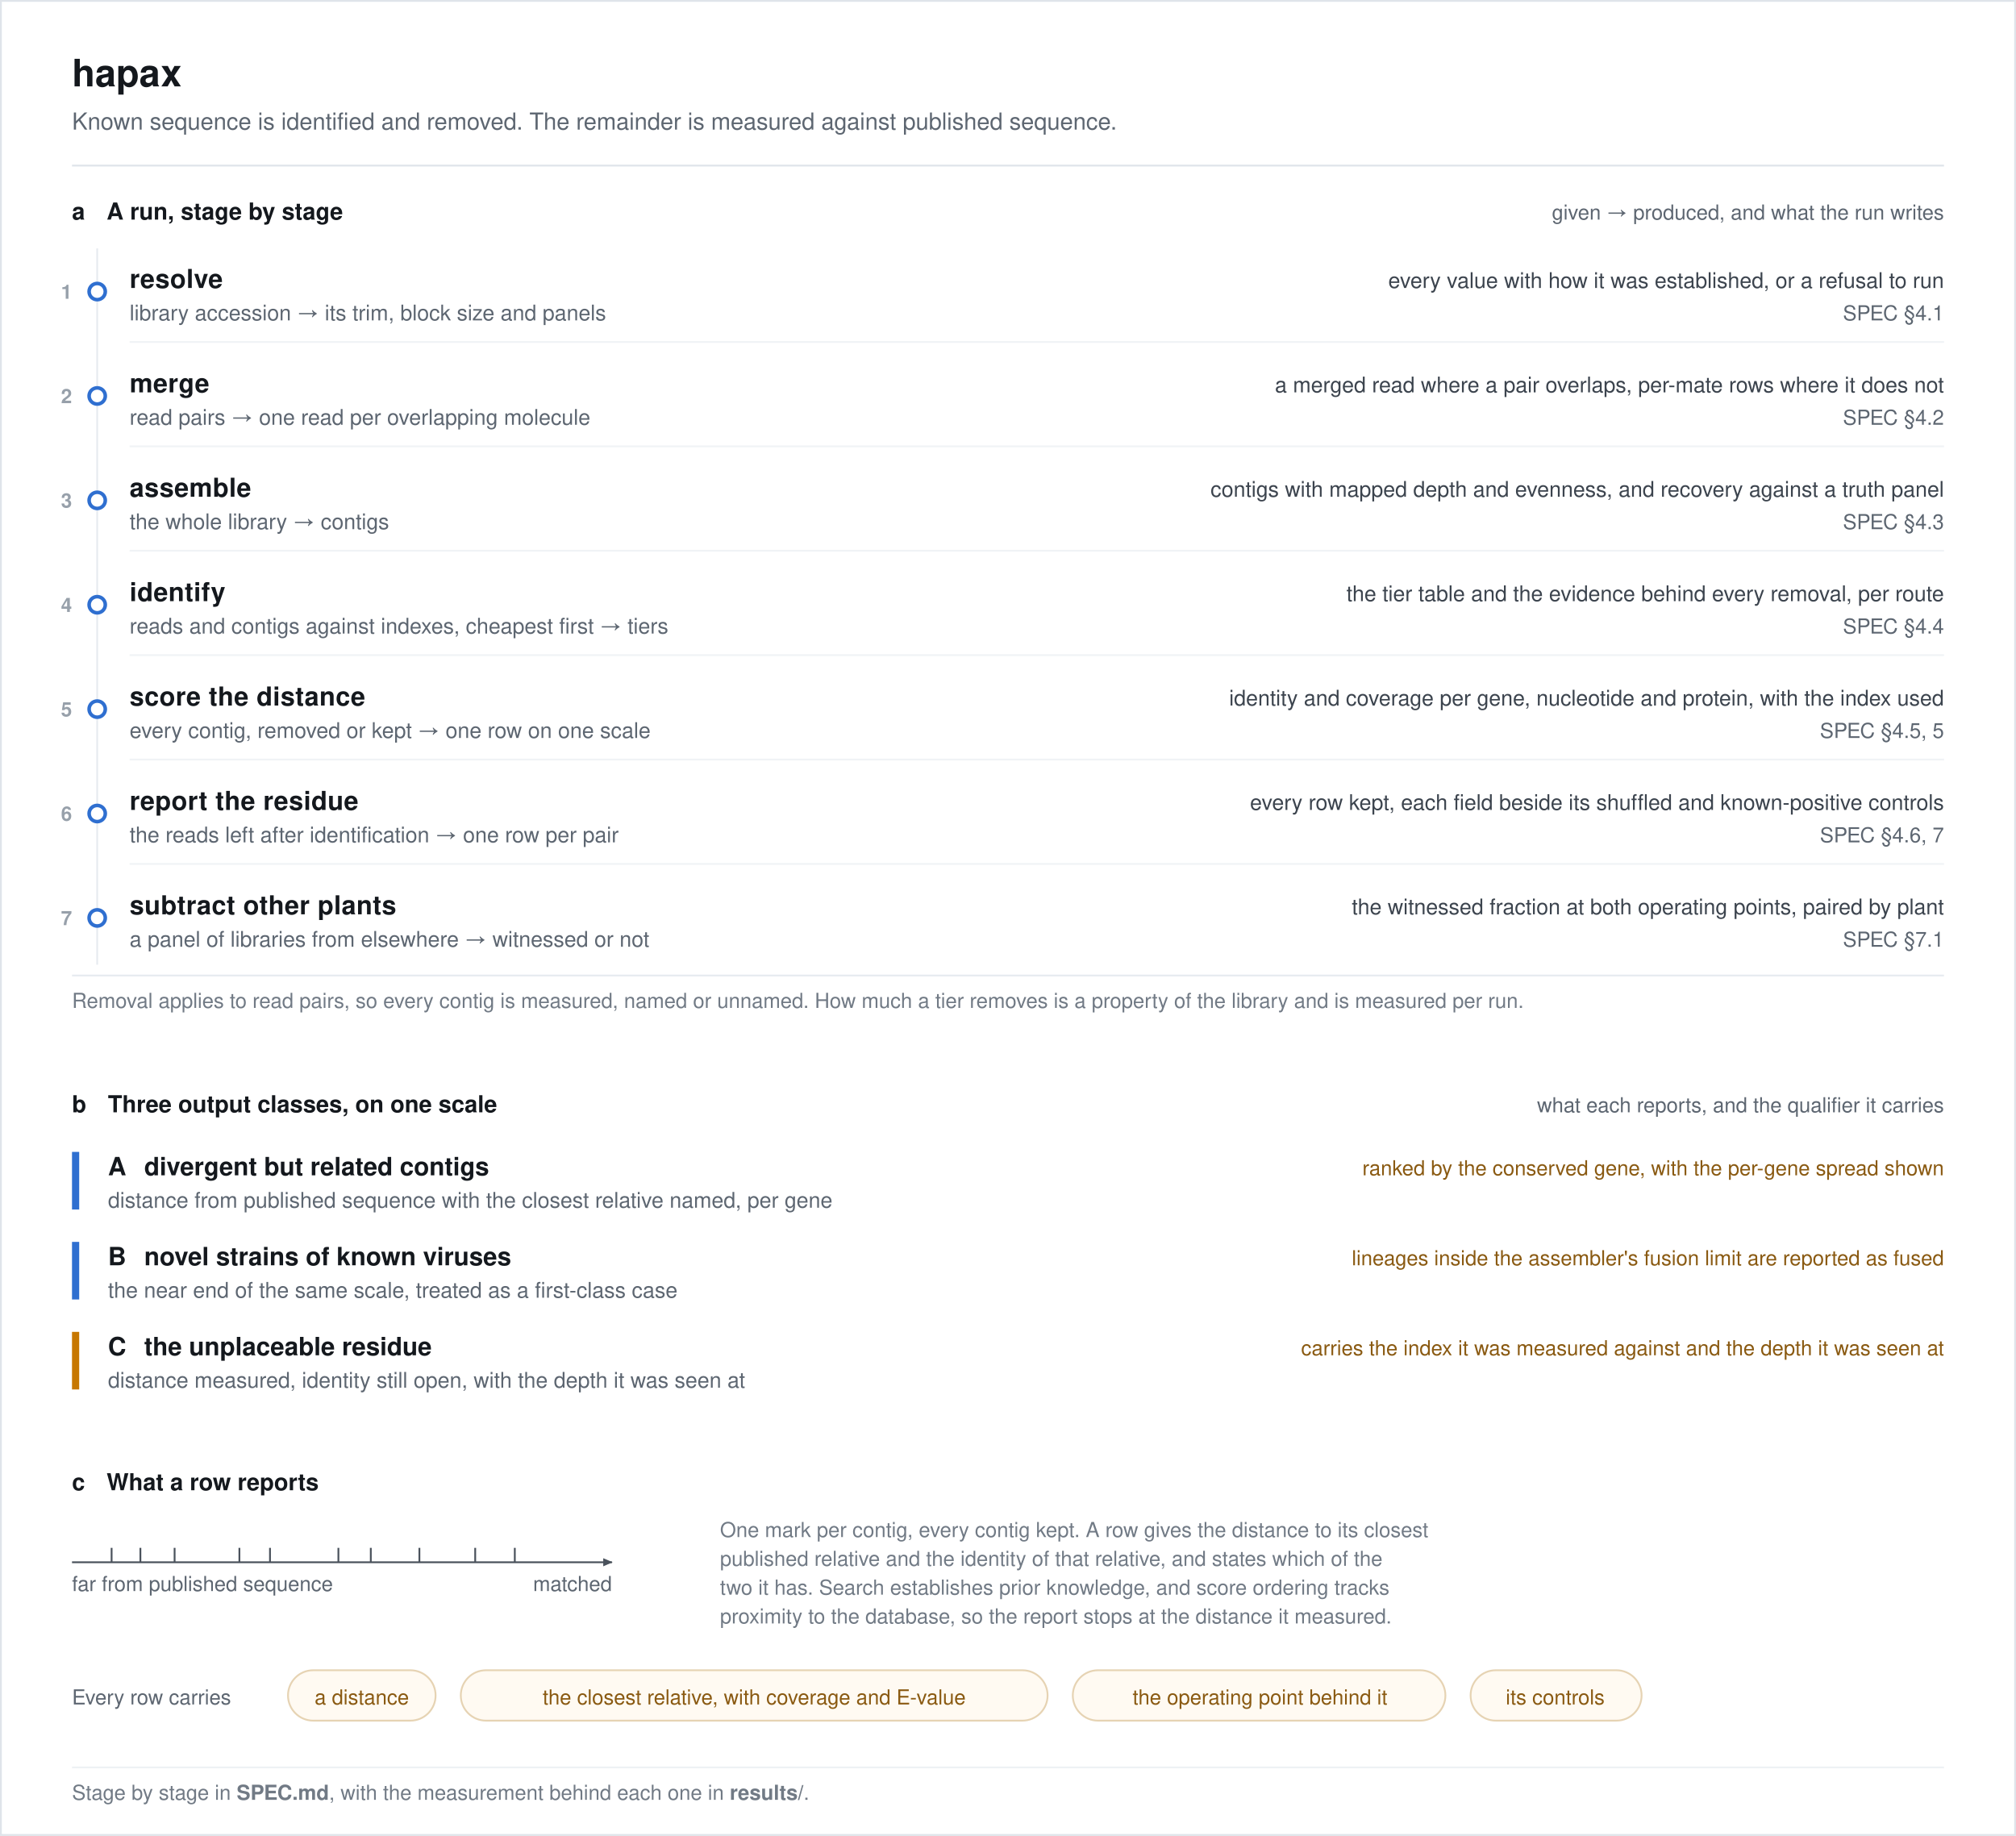
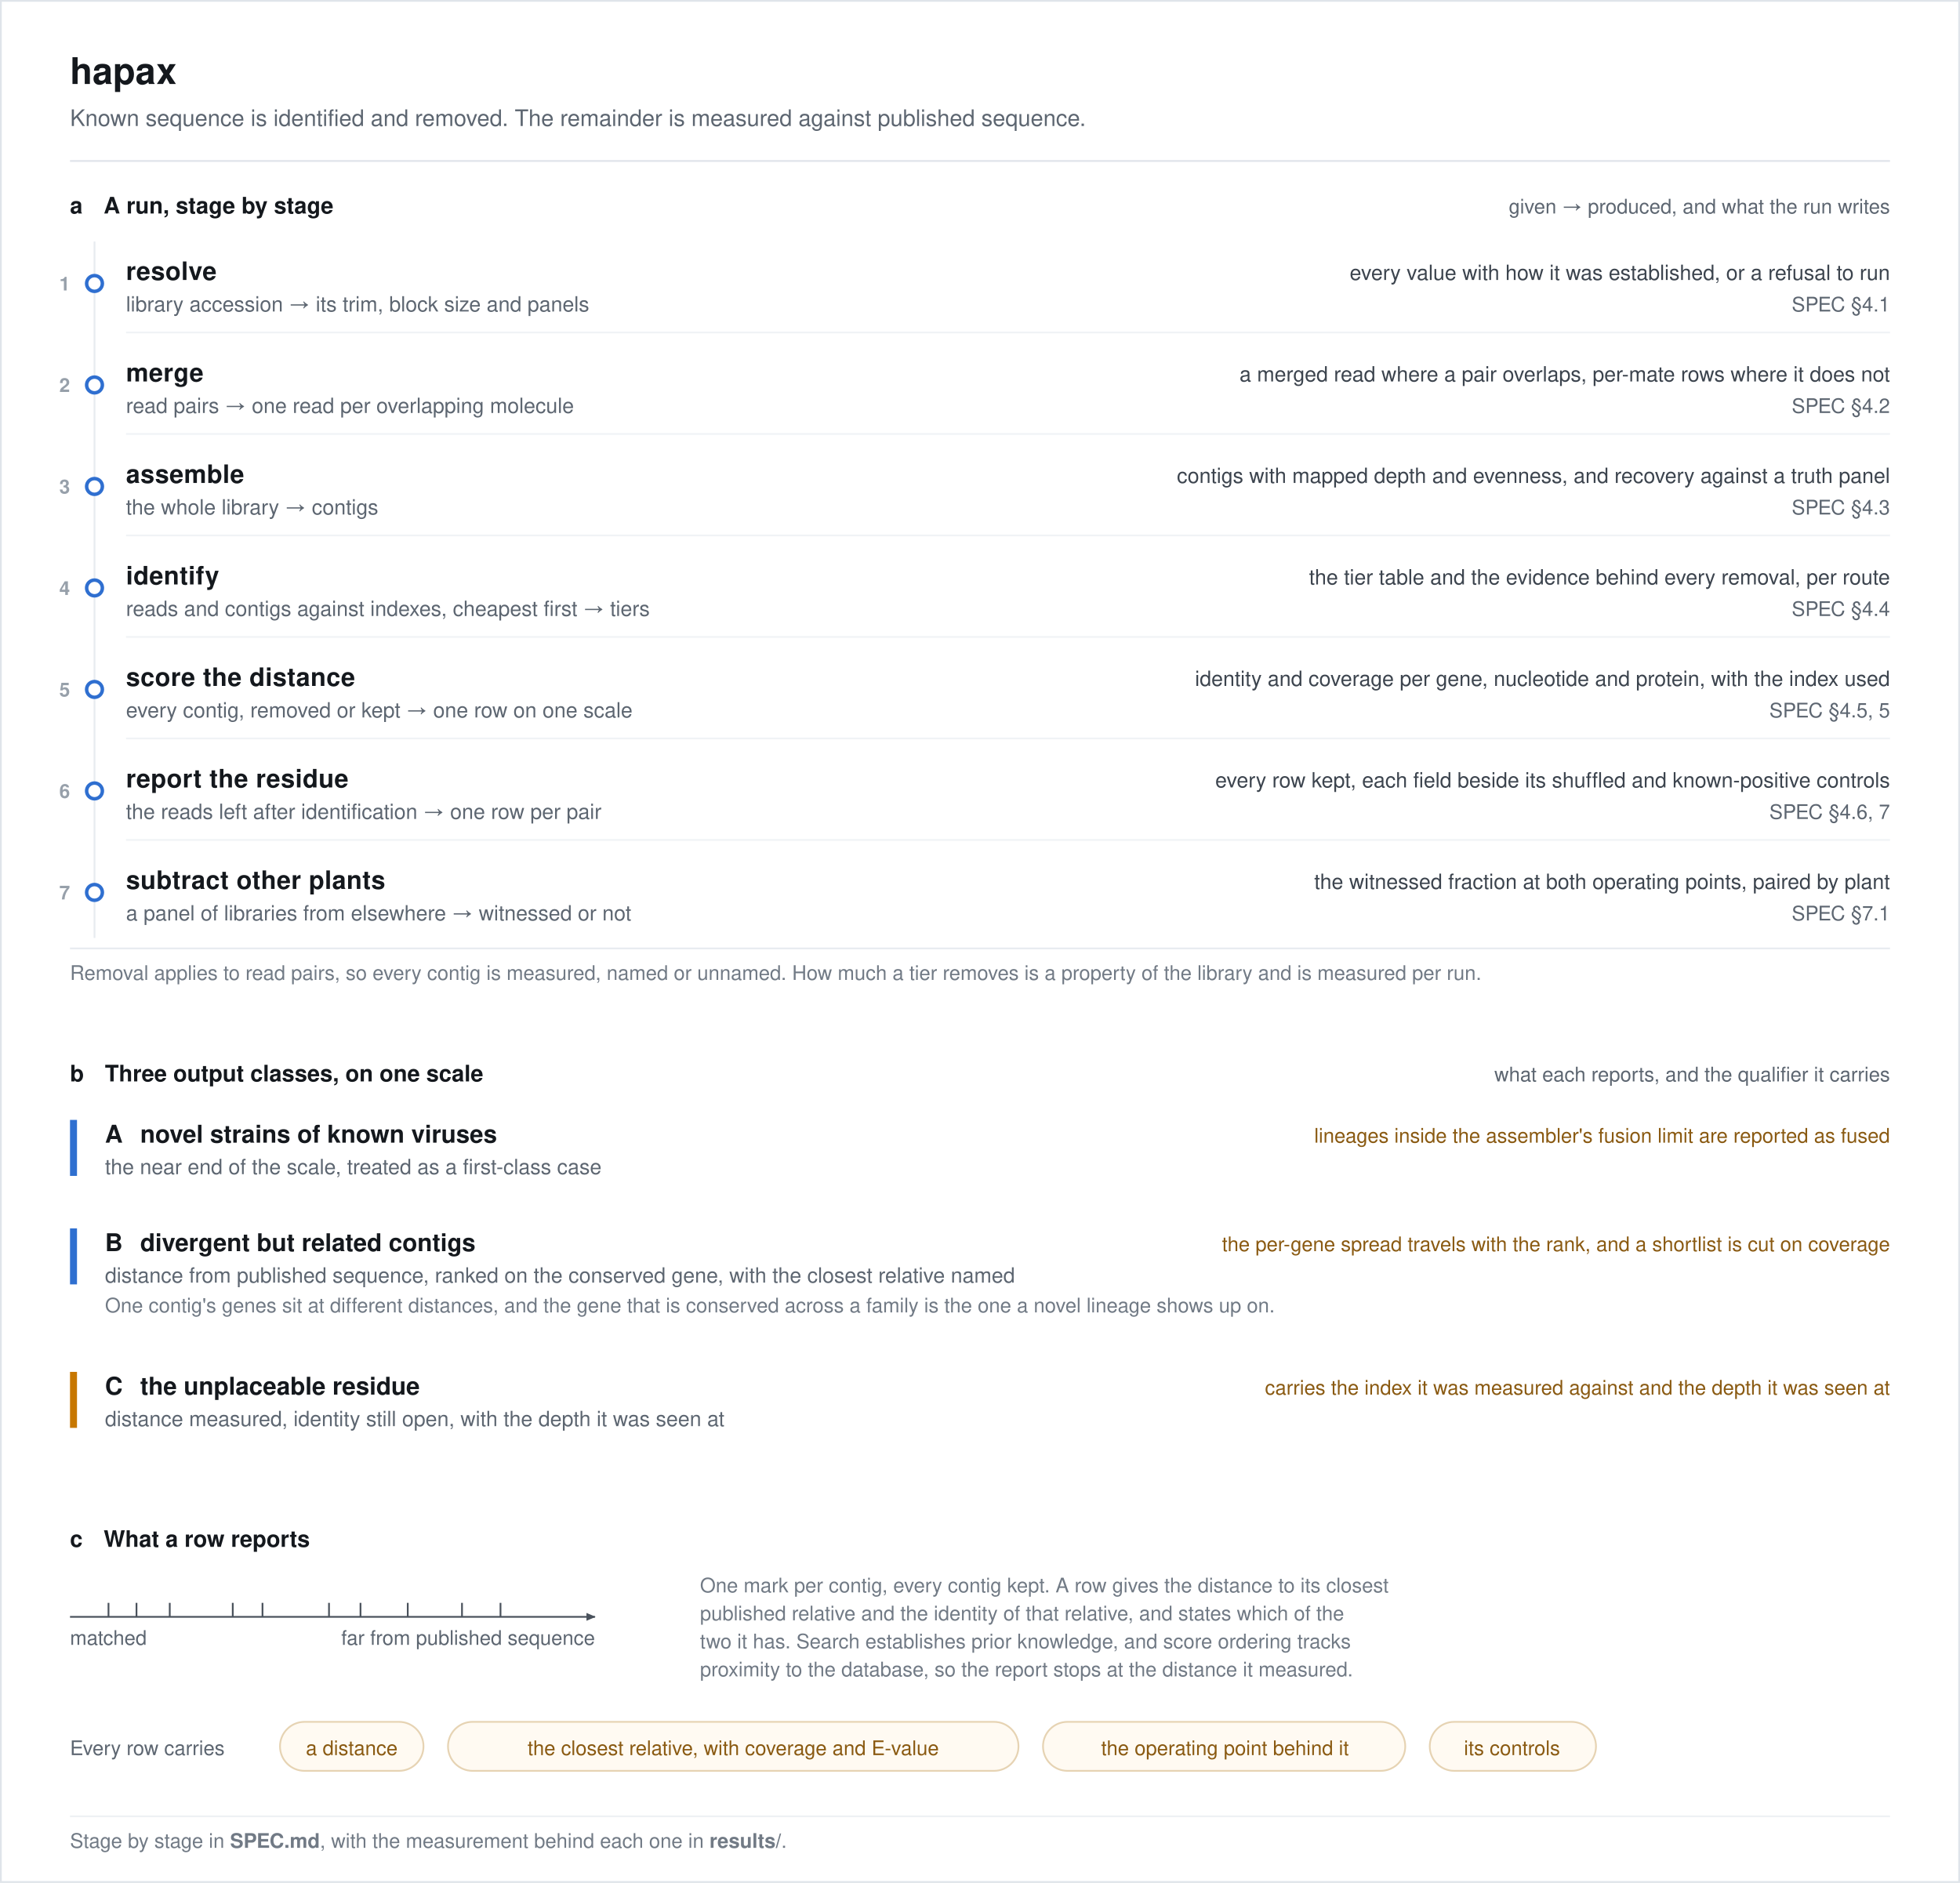
- <svg xmlns="http://www.w3.org/2000/svg" viewBox="0 0 1120 1020" width="1120" height="1020" role="img" aria-labelledby="figtitle figdesc">
+ <svg xmlns="http://www.w3.org/2000/svg" viewBox="0 0 1120 1076" width="1120" height="1076" role="img" aria-labelledby="figtitle figdesc">
  <defs>
    <style>
      text { font-family: "Helvetica Neue", Helvetica, Arial, ui-sans-serif, system-ui, sans-serif; fill: #14181d; }
      .figh { font-size: 21px; font-weight: 700; }
      .figs { font-size: 13px; fill: #5d6671; }
      .pan  { font-size: 13px; font-weight: 700; }
      .pant { font-size: 13px; font-weight: 700; fill: #14181d; }
      .st   { font-size: 14.5px; font-weight: 700; letter-spacing: 0.2px; }
      .io   { font-size: 12px; fill: #5d6671; }
      .wr   { font-size: 12px; fill: #3c444e; }
      .ax   { font-size: 11.5px; fill: #5d6671; }
      .note { font-size: 11.5px; fill: #717a85; }
      .idx  { font-size: 11px; font-weight: 700; fill: #97a0aa; }
      .cls  { font-size: 14px; font-weight: 700; }
      .ref  { font-size: 11.5px; fill: #8a5a12; }
    </style>
    <marker id="arr" viewBox="0 0 8 8" refX="6.5" refY="4" markerWidth="6" markerHeight="6" orient="auto">
      <path d="M0 1 L7 4 L0 7 z" fill="#4a525c" />
    </marker>
  </defs>
-   <rect x="0.5" y="0.5" width="1119" height="1019" fill="#ffffff" stroke="#dfe4ea" />
+   <rect x="0.5" y="0.5" width="1119" height="1075" fill="#ffffff" stroke="#dfe4ea" />
  <text class="figh" x="40" y="48">hapax</text>
  <text class="figs" x="40" y="72">Known sequence is identified and removed. The remainder is measured against published sequence.</text>
  <line x1="40" y1="92" x2="1080" y2="92" stroke="#dfe4ea" />
  <text class="pan" x="40" y="122">a<tspan class="pant" dx="12">A run, stage by stage</tspan>
  </text>
  <text class="ax" x="1080" y="122" text-anchor="end">given → produced, and what the run writes</text>
  <line x1="54" y1="138" x2="54" y2="536" stroke="#e7ebf0" />
  <g>
    <circle cx="54" cy="162" r="4.5" fill="#ffffff" stroke="#2f6fd0" stroke-width="2" />
    <text class="idx" x="40" y="166" text-anchor="end">1</text>
    <text class="st" x="72" y="160">resolve</text>
    <text class="io" x="72" y="178">library accession → its trim, block size and panels</text>
    <text class="wr" x="1080" y="160" text-anchor="end">every value with how it was established, or a refusal to run</text>
    <text class="ax" x="1080" y="178" text-anchor="end">SPEC §4.1</text>
    <line x1="72" y1="190" x2="1080" y2="190" stroke="#f0f3f6" />
    <circle cx="54" cy="220" r="4.5" fill="#ffffff" stroke="#2f6fd0" stroke-width="2" />
    <text class="idx" x="40" y="224" text-anchor="end">2</text>
    <text class="st" x="72" y="218">merge</text>
    <text class="io" x="72" y="236">read pairs → one read per overlapping molecule</text>
    <text class="wr" x="1080" y="218" text-anchor="end">a merged read where a pair overlaps, per-mate rows where it does not</text>
    <text class="ax" x="1080" y="236" text-anchor="end">SPEC §4.2</text>
    <line x1="72" y1="248" x2="1080" y2="248" stroke="#f0f3f6" />
    <circle cx="54" cy="278" r="4.5" fill="#ffffff" stroke="#2f6fd0" stroke-width="2" />
    <text class="idx" x="40" y="282" text-anchor="end">3</text>
    <text class="st" x="72" y="276">assemble</text>
    <text class="io" x="72" y="294">the whole library → contigs</text>
    <text class="wr" x="1080" y="276" text-anchor="end">contigs with mapped depth and evenness, and recovery against a truth panel</text>
    <text class="ax" x="1080" y="294" text-anchor="end">SPEC §4.3</text>
    <line x1="72" y1="306" x2="1080" y2="306" stroke="#f0f3f6" />
    <circle cx="54" cy="336" r="4.5" fill="#ffffff" stroke="#2f6fd0" stroke-width="2" />
    <text class="idx" x="40" y="340" text-anchor="end">4</text>
    <text class="st" x="72" y="334">identify</text>
    <text class="io" x="72" y="352">reads and contigs against indexes, cheapest first → tiers</text>
    <text class="wr" x="1080" y="334" text-anchor="end">the tier table and the evidence behind every removal, per route</text>
    <text class="ax" x="1080" y="352" text-anchor="end">SPEC §4.4</text>
    <line x1="72" y1="364" x2="1080" y2="364" stroke="#f0f3f6" />
    <circle cx="54" cy="394" r="4.5" fill="#ffffff" stroke="#2f6fd0" stroke-width="2" />
    <text class="idx" x="40" y="398" text-anchor="end">5</text>
    <text class="st" x="72" y="392">score the distance</text>
    <text class="io" x="72" y="410">every contig, removed or kept → one row on one scale</text>
    <text class="wr" x="1080" y="392" text-anchor="end">identity and coverage per gene, nucleotide and protein, with the index used</text>
    <text class="ax" x="1080" y="410" text-anchor="end">SPEC §4.5, 5</text>
    <line x1="72" y1="422" x2="1080" y2="422" stroke="#f0f3f6" />
    <circle cx="54" cy="452" r="4.5" fill="#ffffff" stroke="#2f6fd0" stroke-width="2" />
    <text class="idx" x="40" y="456" text-anchor="end">6</text>
    <text class="st" x="72" y="450">report the residue</text>
    <text class="io" x="72" y="468">the reads left after identification → one row per pair</text>
    <text class="wr" x="1080" y="450" text-anchor="end">every row kept, each field beside its shuffled and known-positive controls</text>
    <text class="ax" x="1080" y="468" text-anchor="end">SPEC §4.6, 7</text>
    <line x1="72" y1="480" x2="1080" y2="480" stroke="#f0f3f6" />
    <circle cx="54" cy="510" r="4.5" fill="#ffffff" stroke="#2f6fd0" stroke-width="2" />
    <text class="idx" x="40" y="514" text-anchor="end">7</text>
    <text class="st" x="72" y="508">subtract other plants</text>
    <text class="io" x="72" y="526">a panel of libraries from elsewhere → witnessed or not</text>
    <text class="wr" x="1080" y="508" text-anchor="end">the witnessed fraction at both operating points, paired by plant</text>
    <text class="ax" x="1080" y="526" text-anchor="end">SPEC §7.1</text>
  </g>
  <line x1="40" y1="542" x2="1080" y2="542" stroke="#e7ebf0" />
  <text class="note" x="40" y="560">Removal applies to read pairs, so every contig is measured, named or unnamed. How much a tier removes is a property of the library and is measured per run.</text>
  <text class="pan" x="40" y="618">b<tspan class="pant" dx="12">Three output classes, on one scale</tspan>
  </text>
  <text class="ax" x="1080" y="618" text-anchor="end">what each reports, and the qualifier it carries</text>
  <g>
    <rect x="40" y="640" width="4" height="32" fill="#2f6fd0" />
-     <text class="cls" x="60" y="653" fill="#2f6fd0">A<tspan class="cls" dx="10" fill="#14181d">divergent but related contigs</tspan>
+     <text class="cls" x="60" y="653" fill="#2f6fd0">A<tspan class="cls" dx="10" fill="#14181d">novel strains of known viruses</tspan>
    </text>
-     <text class="io" x="60" y="671">distance from published sequence with the closest relative named, per gene</text>
-     <text class="ref" x="1080" y="653" text-anchor="end">ranked by the conserved gene, with the per-gene spread shown</text>
-     <rect x="40" y="690" width="4" height="32" fill="#2f6fd0" />
-     <text class="cls" x="60" y="703" fill="#2f6fd0">B<tspan class="cls" dx="10" fill="#14181d">novel strains of known viruses</tspan>
+     <text class="io" x="60" y="671">the near end of the scale, treated as a first-class case</text>
+     <text class="ref" x="1080" y="653" text-anchor="end">lineages inside the assembler's fusion limit are reported as fused</text>
+     <rect x="40" y="702" width="4" height="32" fill="#2f6fd0" />
+     <text class="cls" x="60" y="715" fill="#2f6fd0">B<tspan class="cls" dx="10" fill="#14181d">divergent but related contigs</tspan>
    </text>
-     <text class="io" x="60" y="721">the near end of the same scale, treated as a first-class case</text>
-     <text class="ref" x="1080" y="703" text-anchor="end">lineages inside the assembler's fusion limit are reported as fused</text>
-     <rect x="40" y="740" width="4" height="32" fill="#c77700" />
-     <text class="cls" x="60" y="753" fill="#c77700">C<tspan class="cls" dx="10" fill="#14181d">the unplaceable residue</tspan>
+     <text class="io" x="60" y="733">distance from published sequence, ranked on the conserved gene, with the closest relative named</text>
+     <text class="ref" x="1080" y="715" text-anchor="end">the per-gene spread travels with the rank, and a shortlist is cut on coverage</text>
+     <text class="note" x="60" y="750">One contig's genes sit at different distances, and the gene that is conserved across a family is the one a novel lineage shows up on.</text>
+     <rect x="40" y="784" width="4" height="32" fill="#c77700" />
+     <text class="cls" x="60" y="797" fill="#c77700">C<tspan class="cls" dx="10" fill="#14181d">the unplaceable residue</tspan>
    </text>
-     <text class="io" x="60" y="771">distance measured, identity still open, with the depth it was seen at</text>
-     <text class="ref" x="1080" y="753" text-anchor="end">carries the index it was measured against and the depth it was seen at</text>
+     <text class="io" x="60" y="815">distance measured, identity still open, with the depth it was seen at</text>
+     <text class="ref" x="1080" y="797" text-anchor="end">carries the index it was measured against and the depth it was seen at</text>
  </g>
-   <text class="pan" x="40" y="828">c<tspan class="pant" dx="12">What a row reports</tspan>
+   <text class="pan" x="40" y="884">c<tspan class="pant" dx="12">What a row reports</tspan>
  </text>
-   <g transform="translate(40,868)">
+   <g transform="translate(40,924)">
    <line x1="0" y1="0" x2="300" y2="0" stroke="#4a525c" marker-end="url(#arr)" />
    <g stroke="#4a525c">
      <line x1="22" y1="-8" x2="22" y2="0" />
      <line x1="38" y1="-8" x2="38" y2="0" />
      <line x1="57" y1="-8" x2="57" y2="0" />
      <line x1="93" y1="-8" x2="93" y2="0" />
      <line x1="110" y1="-8" x2="110" y2="0" />
      <line x1="148" y1="-8" x2="148" y2="0" />
      <line x1="166" y1="-8" x2="166" y2="0" />
      <line x1="193" y1="-8" x2="193" y2="0" />
      <line x1="224" y1="-8" x2="224" y2="0" />
      <line x1="246" y1="-8" x2="246" y2="0" />
    </g>
-     <text class="ax" x="0" y="16">far from published sequence</text>
-     <text class="ax" x="300" y="16" text-anchor="end">matched</text>
+     <text class="ax" x="0" y="16">matched</text>
+     <text class="ax" x="300" y="16" text-anchor="end">far from published sequence</text>
    <text class="note" x="360" y="-14">One mark per contig, every contig kept. A row gives the distance to its closest</text>
    <text class="note" x="360" y="2">published relative and the identity of that relative, and states which of the</text>
    <text class="note" x="360" y="18">two it has. Search establishes prior knowledge, and score ordering tracks</text>
    <text class="note" x="360" y="34">proximity to the database, so the report stops at the distance it measured.</text>
  </g>
-   <text class="ax" x="40" y="947">Every row carries</text>
-   <rect x="160" y="928" width="82" height="28" rx="14" fill="#fffaf2" stroke="#e6d3b3" />
-   <text class="ref" x="201" y="947" text-anchor="middle">a distance</text>
-   <rect x="256" y="928" width="326" height="28" rx="14" fill="#fffaf2" stroke="#e6d3b3" />
-   <text class="ref" x="419" y="947" text-anchor="middle">the closest relative, with coverage and E-value</text>
-   <rect x="596" y="928" width="207" height="28" rx="14" fill="#fffaf2" stroke="#e6d3b3" />
-   <text class="ref" x="700" y="947" text-anchor="middle">the operating point behind it</text>
-   <rect x="817" y="928" width="95" height="28" rx="14" fill="#fffaf2" stroke="#e6d3b3" />
-   <text class="ref" x="864" y="947" text-anchor="middle">its controls</text>
-   <line x1="40" y1="982" x2="1080" y2="982" stroke="#eef1f4" />
-   <text class="note" x="40" y="1000">Stage by stage in <tspan font-weight="700">SPEC.md</tspan>, with the measurement behind each one in <tspan font-weight="700">results/</tspan>.</text>
+   <text class="ax" x="40" y="1003">Every row carries</text>
+   <rect x="160" y="984" width="82" height="28" rx="14" fill="#fffaf2" stroke="#e6d3b3" />
+   <text class="ref" x="201" y="1003" text-anchor="middle">a distance</text>
+   <rect x="256" y="984" width="326" height="28" rx="14" fill="#fffaf2" stroke="#e6d3b3" />
+   <text class="ref" x="419" y="1003" text-anchor="middle">the closest relative, with coverage and E-value</text>
+   <rect x="596" y="984" width="207" height="28" rx="14" fill="#fffaf2" stroke="#e6d3b3" />
+   <text class="ref" x="700" y="1003" text-anchor="middle">the operating point behind it</text>
+   <rect x="817" y="984" width="95" height="28" rx="14" fill="#fffaf2" stroke="#e6d3b3" />
+   <text class="ref" x="864" y="1003" text-anchor="middle">its controls</text>
+   <line x1="40" y1="1038" x2="1080" y2="1038" stroke="#eef1f4" />
+   <text class="note" x="40" y="1056">Stage by stage in <tspan font-weight="700">SPEC.md</tspan>, with the measurement behind each one in <tspan font-weight="700">results/</tspan>.</text>
</svg>
